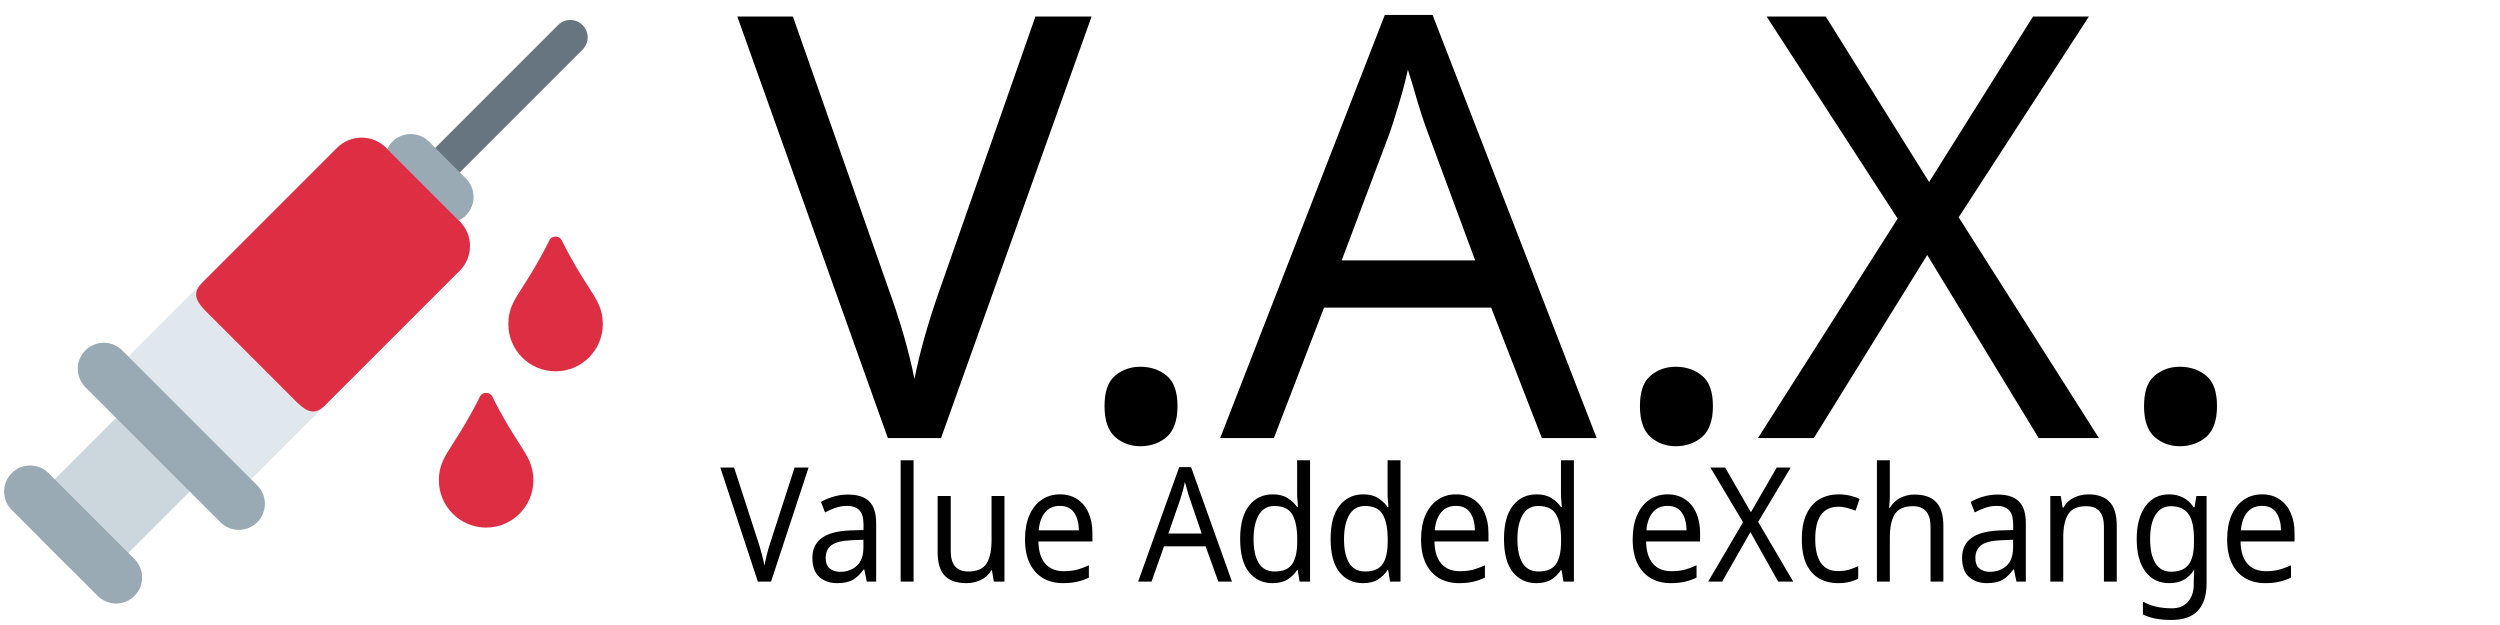
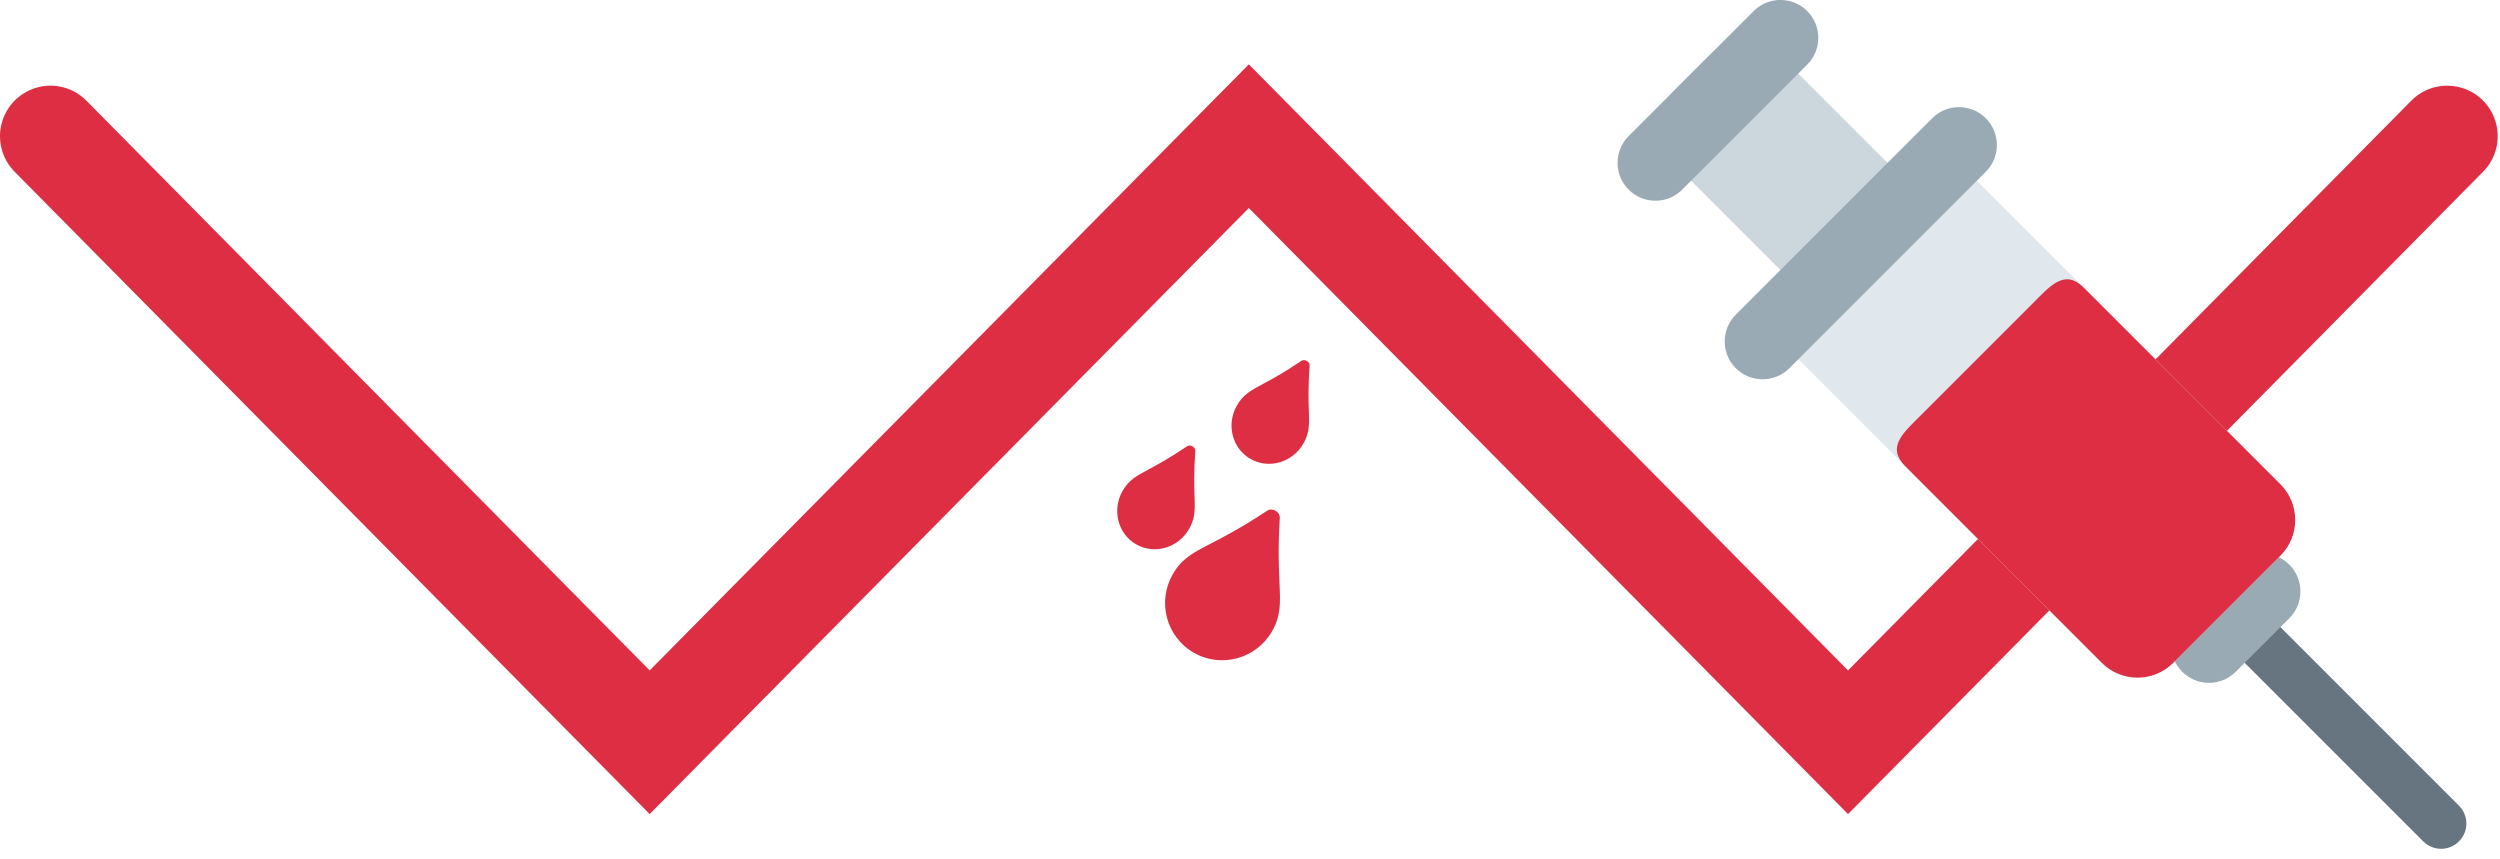
- <svg xmlns="http://www.w3.org/2000/svg" width="144" height="36">
+ <svg xmlns="http://www.w3.org/2000/svg" width="99" height="34" style="vector-effect: non-scaling-stroke;">
  <g>
-     <path id="svg_1" d="m25.071,10.929c-0.256,0 -0.512,-0.098 -0.707,-0.293c-0.391,-0.391 -0.391,-1.023 0,-1.414l7.778,-7.778c0.391,-0.391 1.023,-0.391 1.414,0s0.391,1.023 0,1.414l-7.778,7.778c-0.195,0.195 -0.451,0.293 -0.707,0.293z" fill="#66757F" />
-     <path id="svg_2" d="m6.687,32.557c-0.781,0.78 -2.048,0.78 -2.829,0l-1.414,-1.414c-0.781,-0.781 -0.781,-2.048 0,-2.829l4.95,-4.949c0.781,-0.781 2.047,-0.781 2.828,0l1.415,1.414c0.781,0.781 0.781,2.047 0,2.828l-4.95,4.95z" fill="#CCD6DD" />
-     <path id="svg_3" d="m26.839,12.404c-0.586,0.586 -1.536,0.585 -2.121,0l-2.121,-2.121c-0.586,-0.586 -0.586,-1.536 0,-2.122c0.585,-0.586 1.535,-0.586 2.121,0l2.121,2.122c0.586,0.585 0.586,1.535 0,2.121z" fill="#99AAB5" />
-     <path id="svg_4" d="m14.464,27.606c-0.781,0.781 -2.047,0.781 -2.828,0l-4.243,-4.242c-0.781,-0.781 -0.781,-2.048 0,-2.829l12.021,-12.02c0.781,-0.781 2.048,-0.781 2.828,0l4.243,4.243c0.781,0.781 0.781,2.047 0,2.829l-12.021,12.019z" fill="#E1E8ED" />
-     <path id="svg_5" d="m18.707,23.364c-0.781,0.78 -1.34,0.073 -2.121,-0.707l-4.243,-4.243c-0.781,-0.781 -1.488,-1.34 -0.707,-2.121l7.778,-7.778c0.781,-0.781 2.048,-0.781 2.828,0l4.243,4.243c0.781,0.781 0.781,2.047 0,2.829l-7.778,7.777z" fill="#DD2E44" />
-     <path id="svg_6" d="m14.818,30.081c-0.585,0.586 -1.536,0.586 -2.121,0l-7.778,-7.777c-0.586,-0.586 -0.585,-1.536 0,-2.122c0.585,-0.586 1.536,-0.586 2.122,0l7.778,7.778c0.585,0.586 0.585,1.536 -0.001,2.121zm-7.071,4.243c-0.585,0.586 -1.536,0.586 -2.122,0l-4.95,-4.95c-0.586,-0.586 -0.585,-1.535 0,-2.121c0.585,-0.586 1.536,-0.586 2.122,0l4.95,4.95c0.586,0.585 0.586,1.535 0,2.121z" fill="#99AAB5" />
-     <path id="svg_7" d="m33.883,16.502c-0.374,-0.582 -0.887,-1.38 -1.535,-2.676c-0.131,-0.264 -0.564,-0.264 -0.695,0c-0.648,1.296 -1.161,2.094 -1.535,2.676c-0.523,0.814 -0.839,1.306 -0.839,2.164c0,1.501 1.221,2.722 2.722,2.722s2.722,-1.221 2.722,-2.722c-0.001,-0.858 -0.317,-1.35 -0.84,-2.164zm-4,9c-0.374,-0.582 -0.887,-1.38 -1.535,-2.676c-0.131,-0.264 -0.565,-0.264 -0.695,0c-0.648,1.296 -1.161,2.094 -1.535,2.676c-0.523,0.814 -0.839,1.307 -0.839,2.164c0,1.501 1.221,2.723 2.722,2.723s2.722,-1.222 2.722,-2.723c-0.001,-0.857 -0.317,-1.35 -0.84,-2.164z" fill="#DD2E44" />
-     <text transform="matrix(0.352972, 0, 0, 0.383298, 55.3781, 18.7604)" xml:space="preserve" text-anchor="start" font-family="'Tourney'" font-size="24" id="svg_9" y="38.453" x="-39.346" stroke-width="0" stroke="#000" fill="#000000">Value Added eXchange</text>
-     <text xml:space="preserve" text-anchor="start" font-family="'Tourney'" font-size="34" id="svg_12" y="25.234" x="42.468" stroke-width="0" stroke="#000" fill="#000000">V.A.X.</text>
+     <polyline id="svg_8" points="2,5.393 25.727,29.393 49.454,5.393 73.182,29.393 96.909,5.393 " stroke-linecap="round" stroke-width="4" stroke="#DD2E44" fill="none" />
+     <g transform="rotate(90, 80.8614, 16.8064)" id="svg_21">
+       <path fill="#66757F" d="m88.889,9.778c-0.256,0 -0.512,-0.098 -0.707,-0.293c-0.391,-0.391 -0.391,-1.023 0,-1.414l7.778,-7.778c0.391,-0.391 1.023,-0.391 1.414,0s0.391,1.023 0,1.414l-7.778,7.778c-0.195,0.195 -0.451,0.293 -0.707,0.293z" id="svg_15" />
+       <path fill="#CCD6DD" d="m70.505,31.406c-0.781,0.78 -2.048,0.78 -2.829,0l-1.414,-1.414c-0.781,-0.781 -0.781,-2.048 0,-2.829l4.95,-4.949c0.781,-0.781 2.047,-0.781 2.828,0l1.415,1.414c0.781,0.781 0.781,2.047 0,2.828l-4.95,4.95z" id="svg_16" />
+       <path fill="#99AAB5" d="m90.657,11.253c-0.586,0.586 -1.536,0.585 -2.121,0l-2.121,-2.121c-0.586,-0.586 -0.586,-1.536 0,-2.122c0.585,-0.586 1.535,-0.586 2.121,0l2.121,2.122c0.586,0.585 0.586,1.535 0,2.121z" id="svg_17" />
+       <path fill="#E1E8ED" d="m78.282,26.455c-0.781,0.781 -2.047,0.781 -2.828,0l-4.243,-4.242c-0.781,-0.781 -0.781,-2.048 0,-2.829l12.021,-12.02c0.781,-0.781 2.048,-0.781 2.828,0l4.243,4.243c0.781,0.781 0.781,2.047 0,2.829l-12.021,12.019z" id="svg_18" />
+       <path fill="#DD2E44" d="m82.525,22.213c-0.781,0.78 -1.34,0.073 -2.121,-0.707l-4.243,-4.243c-0.781,-0.781 -1.488,-1.34 -0.707,-2.121l7.778,-7.778c0.781,-0.781 2.048,-0.781 2.828,0l4.243,4.243c0.781,0.781 0.781,2.047 0,2.829l-7.778,7.777z" id="svg_19" />
+       <path fill="#99AAB5" d="m78.636,28.93c-0.585,0.586 -1.536,0.586 -2.121,0l-7.778,-7.777c-0.586,-0.586 -0.585,-1.536 0,-2.122c0.585,-0.586 1.536,-0.586 2.122,0l7.778,7.778c0.585,0.586 0.585,1.536 -0.001,2.121zm-7.071,4.243c-0.585,0.586 -1.536,0.586 -2.122,0l-4.95,-4.95c-0.586,-0.586 -0.585,-1.535 0,-2.121c0.585,-0.586 1.536,-0.586 2.122,0l4.95,4.95c0.586,0.585 0.586,1.535 0,2.121z" id="svg_20" />
+     </g>
+     <g transform="rotate(30, 48.8697, 19.6989)" id="svg_22">
+       <path fill="#DD2E44" d="m49.71,15.235c-0.208,-0.336 -0.494,-0.796 -0.855,-1.544c-0.073,-0.152 -0.314,-0.152 -0.387,0c-0.361,0.748 -0.647,1.208 -0.855,1.544c-0.291,0.47 -0.467,0.753 -0.467,1.248c0,0.866 0.68,1.57 1.517,1.57s1.517,-0.704 1.517,-1.57c-0.001,-0.495 -0.177,-0.779 -0.468,-1.248zm-2.229,5.192c-0.208,-0.336 -0.494,-0.796 -0.855,-1.544c-0.073,-0.152 -0.315,-0.152 -0.387,0c-0.361,0.748 -0.647,1.208 -0.855,1.544c-0.291,0.47 -0.467,0.754 -0.467,1.248c0,0.866 0.68,1.571 1.517,1.571s1.517,-0.705 1.517,-1.571c-0.001,-0.494 -0.177,-0.779 -0.468,-1.248z" id="svg_7" />
+       <path d="m52.124,21.737c-0.312,-0.487 -0.739,-1.154 -1.279,-2.237c-0.109,-0.221 -0.47,-0.221 -0.579,0c-0.54,1.083 -0.967,1.751 -1.279,2.237c-0.436,0.68 -0.699,1.092 -0.699,1.809c0,1.255 1.017,2.276 2.267,2.276s2.267,-1.021 2.267,-2.276c-0.001,-0.717 -0.264,-1.129 -0.7,-1.809z" fill="#DD2E44" id="svg_7" />
+     </g>
  </g>
</svg>
